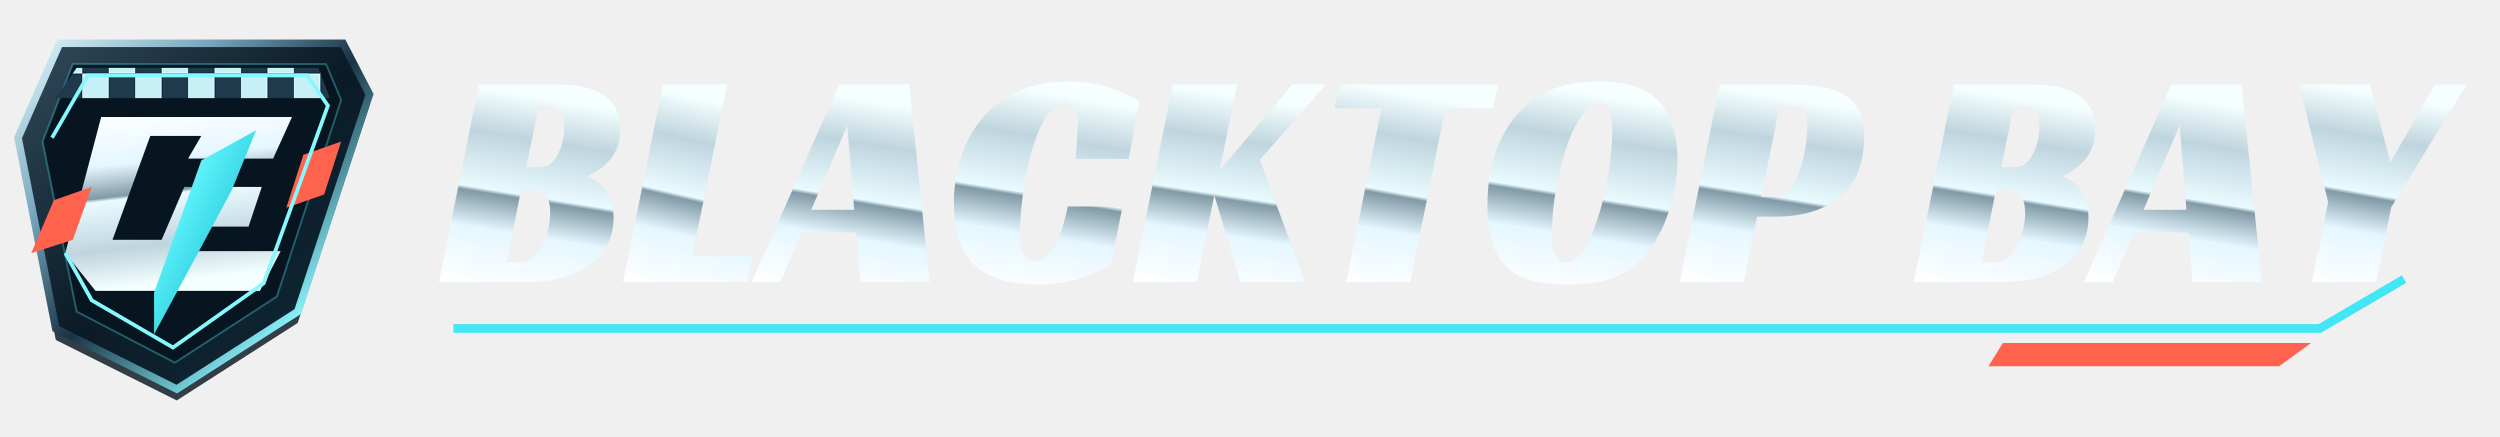
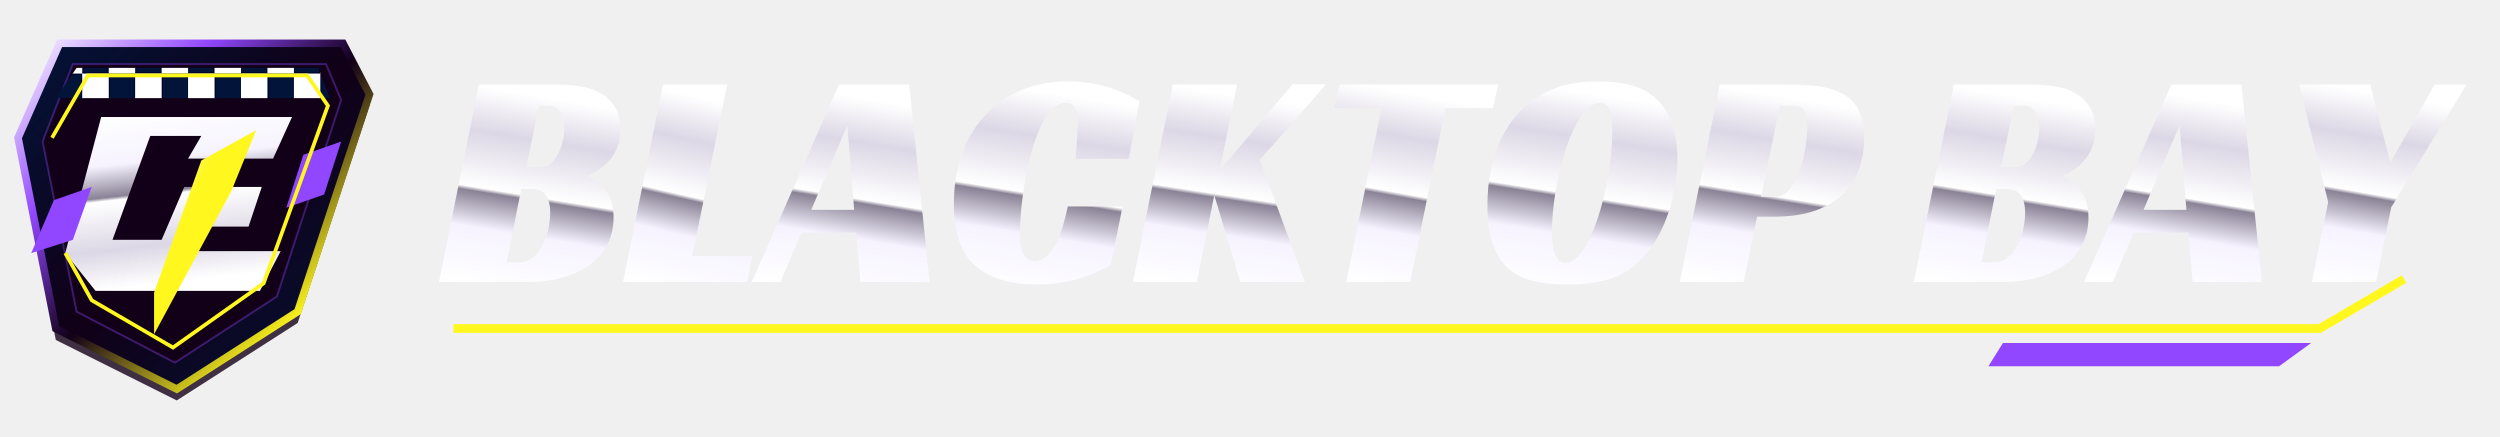
<svg xmlns="http://www.w3.org/2000/svg" viewBox="0 0 860 150" role="img" aria-label="Blacktop Bay">
  <defs>
    <linearGradient id="chrome" x1="0" y1="0" x2="0.15" y2="1" gradientUnits="objectBoundingBox">
-       <stop stop-color="#ffffff" />
-       <stop offset=".3" stop-color="#e5f7ff" />
-       <stop offset=".48" stop-color="#819aa7" />
-       <stop offset=".5" stop-color="#e9fbff" />
-       <stop offset=".78" stop-color="#bfd5de" />
-       <stop offset="1" stop-color="#f5ffff" />
+       <stop stop-color="#FFFFFF" />
+       <stop offset=".3" stop-color="#F6F3FF" />
+       <stop offset=".48" stop-color="#8A8295" />
+       <stop offset=".5" stop-color="#FFFFFF" />
+       <stop offset=".78" stop-color="#DCD7E5" />
+       <stop offset="1" stop-color="#FFFFFF" />
    </linearGradient>
    <linearGradient id="cyan" x1="0" y1="0" x2="1" y2="1">
-       <stop stop-color="#d1fcff" />
-       <stop offset=".36" stop-color="#55edf6" />
-       <stop offset="1" stop-color="#00a5c4" />
+       <stop stop-color="#FFFFCB" />
+       <stop offset=".36" stop-color="#FFF71E" />
+       <stop offset="1" stop-color="#FFF71E" />
    </linearGradient>
    <linearGradient id="dark" x1="0" y1="0" x2="1" y2="1">
-       <stop stop-color="#314b5c" />
-       <stop offset=".5" stop-color="#0b1b27" />
-       <stop offset="1" stop-color="#112b3a" />
+       <stop stop-color="#021439" />
+       <stop offset=".5" stop-color="#110017" />
+       <stop offset="1" stop-color="#021439" />
    </linearGradient>
    <linearGradient id="edge" x1="0" y1="0" x2="1" y2="1">
-       <stop stop-color="#e2faff" />
-       <stop offset=".27" stop-color="#78a6bd" />
-       <stop offset=".5" stop-color="#193444" />
-       <stop offset=".8" stop-color="#8bf5ff" />
-       <stop offset="1" stop-color="#186d8b" />
+       <stop stop-color="#FFFFFF" />
+       <stop offset=".27" stop-color="#9146FF" />
+       <stop offset=".5" stop-color="#110017" />
+       <stop offset=".8" stop-color="#FFF71E" />
+       <stop offset="1" stop-color="#9146FF" />
    </linearGradient>
    <pattern id="check" width="28" height="28" patternUnits="userSpaceOnUse">
-       <path d="M0 0h14v14H0zm14 14h14v14H14z" fill="#c7eff6" />
-       <path d="M14 0h14v14H14zM0 14h14v14H0z" fill="#1f3a4c" />
+       <path d="M0 0h14v14H0zm14 14h14v14H14z" fill="#FFFFFF" />
+       <path d="M14 0h14v14H14zM0 14h14v14H0z" fill="#021439" />
    </pattern>
    <filter id="glow">
      <feGaussianBlur stdDeviation="3" />
    </filter>
  </defs>
  <g class="emblem" transform="translate(1 -2) scale(.65)">
-     <path d="M30 26 180 26 194 53 156 168 92 209 28 177 8 76Z" fill="#03101b" opacity=".8" transform="translate(0 6)" />
+     <path d="M30 26 180 26 194 53 156 168 92 209 28 177 8 76Z" fill="#110017" opacity=".8" transform="translate(0 6)" />
    <path class="shield" d="M30 26 180 26 194 53 156 168 92 209 28 177 8 76Z" fill="url(#dark)" stroke="url(#edge)" stroke-width="4" />
-     <path d="m37 37 134 0 8 19-34 104-54 35-52-27-18-90Z" fill="#071520" stroke="#4ed9ed" stroke-opacity=".36" />
+     <path d="m37 37 134 0 8 19-34 104-54 35-52-27-18-90Z" fill="#110017" stroke="#9146FF" stroke-opacity=".36" />
    <path d="M39 39h128l6 16H28Z" fill="url(#check)" />
    <path d="M52 65 153 65 143 87 98 87 105 75 78 75 58 130 84 130 96 102 137 102 130 123 106 123 102 136 147 136 136 157 49 157 33 137Z" fill="url(#chrome)" />
    <path class="apex" d="m105 88 29-16-13 32-41 76 0-22 25-70Z" fill="url(#cyan)" />
-     <path d="m27 109 20-7-10 28-22 7Zm132-24 20-7-9 28-20 7Z" fill="#ff624d" />
-     <path class="road-trace" d="M26 76 45 43h116l11 16-34 94-48 34-43-25-14-25" fill="none" stroke="#86f9ff" stroke-width="2" />
+     <path d="m27 109 20-7-10 28-22 7Zm132-24 20-7-9 28-20 7Z" fill="#9146FF" />
+     <path class="road-trace" d="M26 76 45 43h116l11 16-34 94-48 34-43-25-14-25" fill="none" stroke="#FFF71E" stroke-width="2" />
  </g>
  <g class="" fill="url(#chrome)" transform="translate(151,97) scale(0.1017999,-0.1069444)">
    <path transform="translate(0,0)" d="M613 490Q613 461 604.5 438.0Q596 415 581.0 397.0Q566 379 546.0 365.0Q526 351 502 339Q513 335 528.0 326.5Q543 318 557.0 303.0Q571 288 580.5 264.5Q590 241 590 207Q590 162 571.0 124.0Q552 86 514.5 58.5Q477 31 422.5 15.5Q368 0 297 0H0L135 635H398Q437 635 475.5 629.5Q514 624 544.5 608.0Q575 592 594.0 563.5Q613 535 613 490ZM341 369Q363 369 378.5 382.0Q394 395 404.0 414.5Q414 434 419.0 456.5Q424 479 424 497Q424 526 410.5 546.5Q397 567 368 567H338L295 369ZM269 63Q299 63 319.0 80.0Q339 97 352.0 122.0Q365 147 370.5 174.5Q376 202 376 223Q376 258 361.5 278.5Q347 299 315 299H278L229 63Z" />
    <path transform="translate(622,0)" d="M135 635H352L234 84H437L420 0H0Z" />
    <path transform="translate(1104,0)" d="M554 0H320L306 159H121L50 0H-47L248 635H485ZM154 232H299L276 504Z" />
    <path transform="translate(1706,0)" d="M564 54Q539 42 512.5 30.5Q486 19 456.0 10.5Q426 2 390.5 -3.0Q355 -8 313 -8Q179 -8 106.5 52.0Q34 112 34 252Q34 333 59.0 404.5Q84 476 133.0 529.5Q182 583 254.0 614.0Q326 645 419 645Q463 645 499.5 639.0Q536 633 565.5 623.5Q595 614 618.5 603.0Q642 592 661 582L625 396H445Q446 406 447.5 422.0Q449 438 450.0 454.5Q451 471 452.0 487.0Q453 503 453 514Q453 522 452.0 532.5Q451 543 447.0 553.0Q443 563 434.5 569.5Q426 576 412 576Q386 576 364.5 554.5Q343 533 326.0 497.5Q309 462 296.0 417.0Q283 372 274.5 325.5Q266 279 261.5 234.0Q257 189 257 155Q257 145 258.0 130.0Q259 115 264.0 101.0Q269 87 279.5 77.0Q290 67 308 67Q339 67 368.0 105.5Q397 144 419 243H604Z" />
    <path transform="translate(2345,0)" d="M293 359 540 636H653L429 393L581 0H363L275 279L216 0H0L135 635H352Z" />
    <path transform="translate(2953,0)" d="M609 559H448L329 0H113L232 559H73L91 635H626Z" />
    <path transform="translate(3508,0)" d="M411 645Q497 645 550.5 623.0Q604 601 635 555Q655 524 666.0 485.0Q677 446 677 395Q677 351 669.0 307.0Q661 263 646.5 222.5Q632 182 611.5 146.5Q591 111 566 84Q519 33 457.5 12.5Q396 -8 306 -8Q219 -8 166.0 10.0Q113 28 82 68Q60 96 47.5 139.0Q35 182 35 247Q35 358 74.5 445.5Q114 533 187 584Q231 615 285.0 630.0Q339 645 411 645ZM298 62Q321 62 341.5 82.5Q362 103 379.5 137.5Q397 172 411.5 216.0Q426 260 436.0 307.0Q446 354 451.5 400.5Q457 447 457 485Q457 537 446.5 556.5Q436 576 416 576Q393 576 372.0 556.0Q351 536 332.5 502.5Q314 469 299.5 425.5Q285 382 274.5 336.0Q264 290 258.5 245.0Q253 200 253 162Q253 105 265.5 83.5Q278 62 298 62Z" />
    <path transform="translate(4193,0)" d="M321 274Q351 274 371.5 299.0Q392 324 405.5 360.0Q419 396 425.0 435.0Q431 474 431 503Q431 530 422.0 548.5Q413 567 383 567H338L275 274ZM261 210 216 0H0L135 635H366Q423 635 470.0 629.0Q517 623 551.0 605.0Q585 587 604.0 553.5Q623 520 623 464Q623 412 606.5 365.5Q590 319 553.5 284.5Q517 250 459.0 230.0Q401 210 318 210Z" />
    <path transform="translate(4793,0)" d="" />
    <path transform="translate(4984,0)" d="M613 490Q613 461 604.5 438.0Q596 415 581.0 397.0Q566 379 546.0 365.0Q526 351 502 339Q513 335 528.0 326.5Q543 318 557.0 303.0Q571 288 580.5 264.5Q590 241 590 207Q590 162 571.0 124.0Q552 86 514.5 58.5Q477 31 422.5 15.5Q368 0 297 0H0L135 635H398Q437 635 475.5 629.5Q514 624 544.5 608.0Q575 592 594.0 563.5Q613 535 613 490ZM341 369Q363 369 378.5 382.0Q394 395 404.0 414.5Q414 434 419.0 456.5Q424 479 424 497Q424 526 410.5 546.5Q397 567 368 567H338L295 369ZM269 63Q299 63 319.0 80.0Q339 97 352.0 122.0Q365 147 370.5 174.5Q376 202 376 223Q376 258 361.5 278.5Q347 299 315 299H278L229 63Z" />
    <path transform="translate(5606,0)" d="M554 0H320L306 159H121L50 0H-47L248 635H485ZM154 232H299L276 504Z" />
    <path transform="translate(6208,0)" d="M389 240 338 0H121L176 257L78 635H318L386 384L536 635H644Z" />
  </g>
-   <path d="m156 113 642 0 29-17" fill="none" stroke="#43e6f4" stroke-width="3" />
-   <path d="m689 118 106 0-11 8H684Z" fill="#ff624d" />
+   <path d="m156 113 642 0 29-17" fill="none" stroke="#FFF71E" stroke-width="3" />
+   <path d="m689 118 106 0-11 8H684Z" fill="#9146FF" />
</svg>
